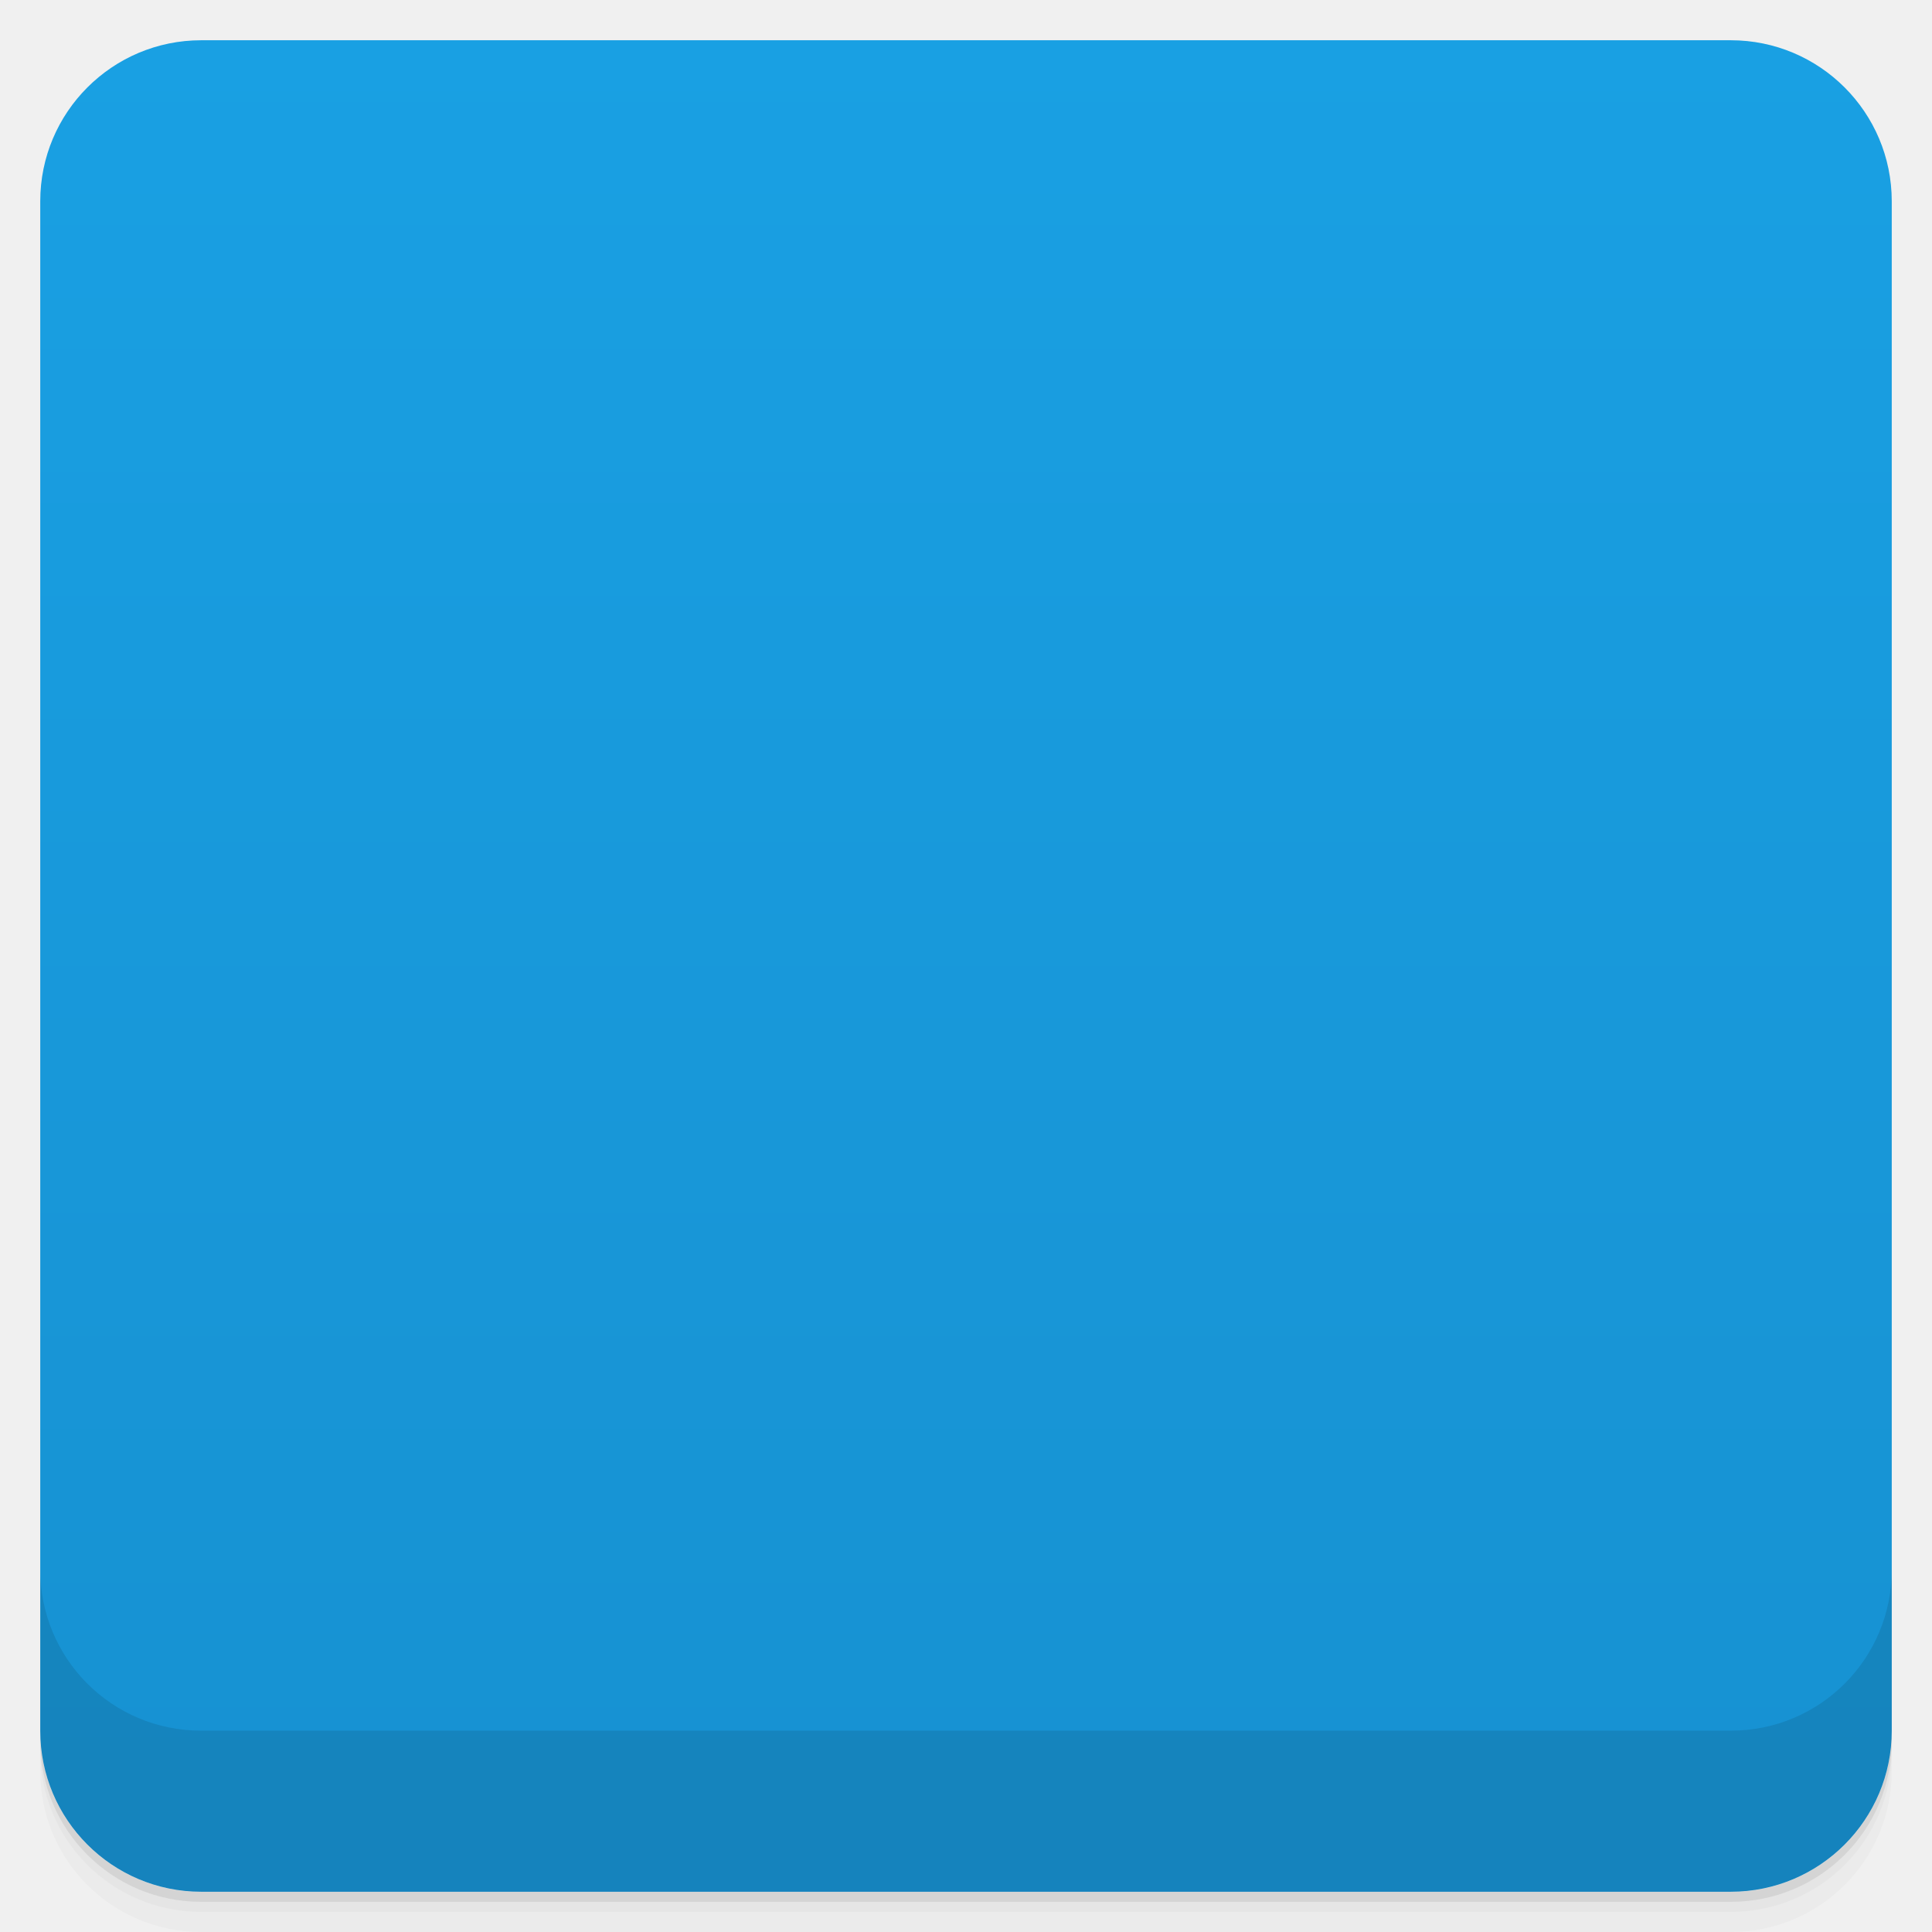
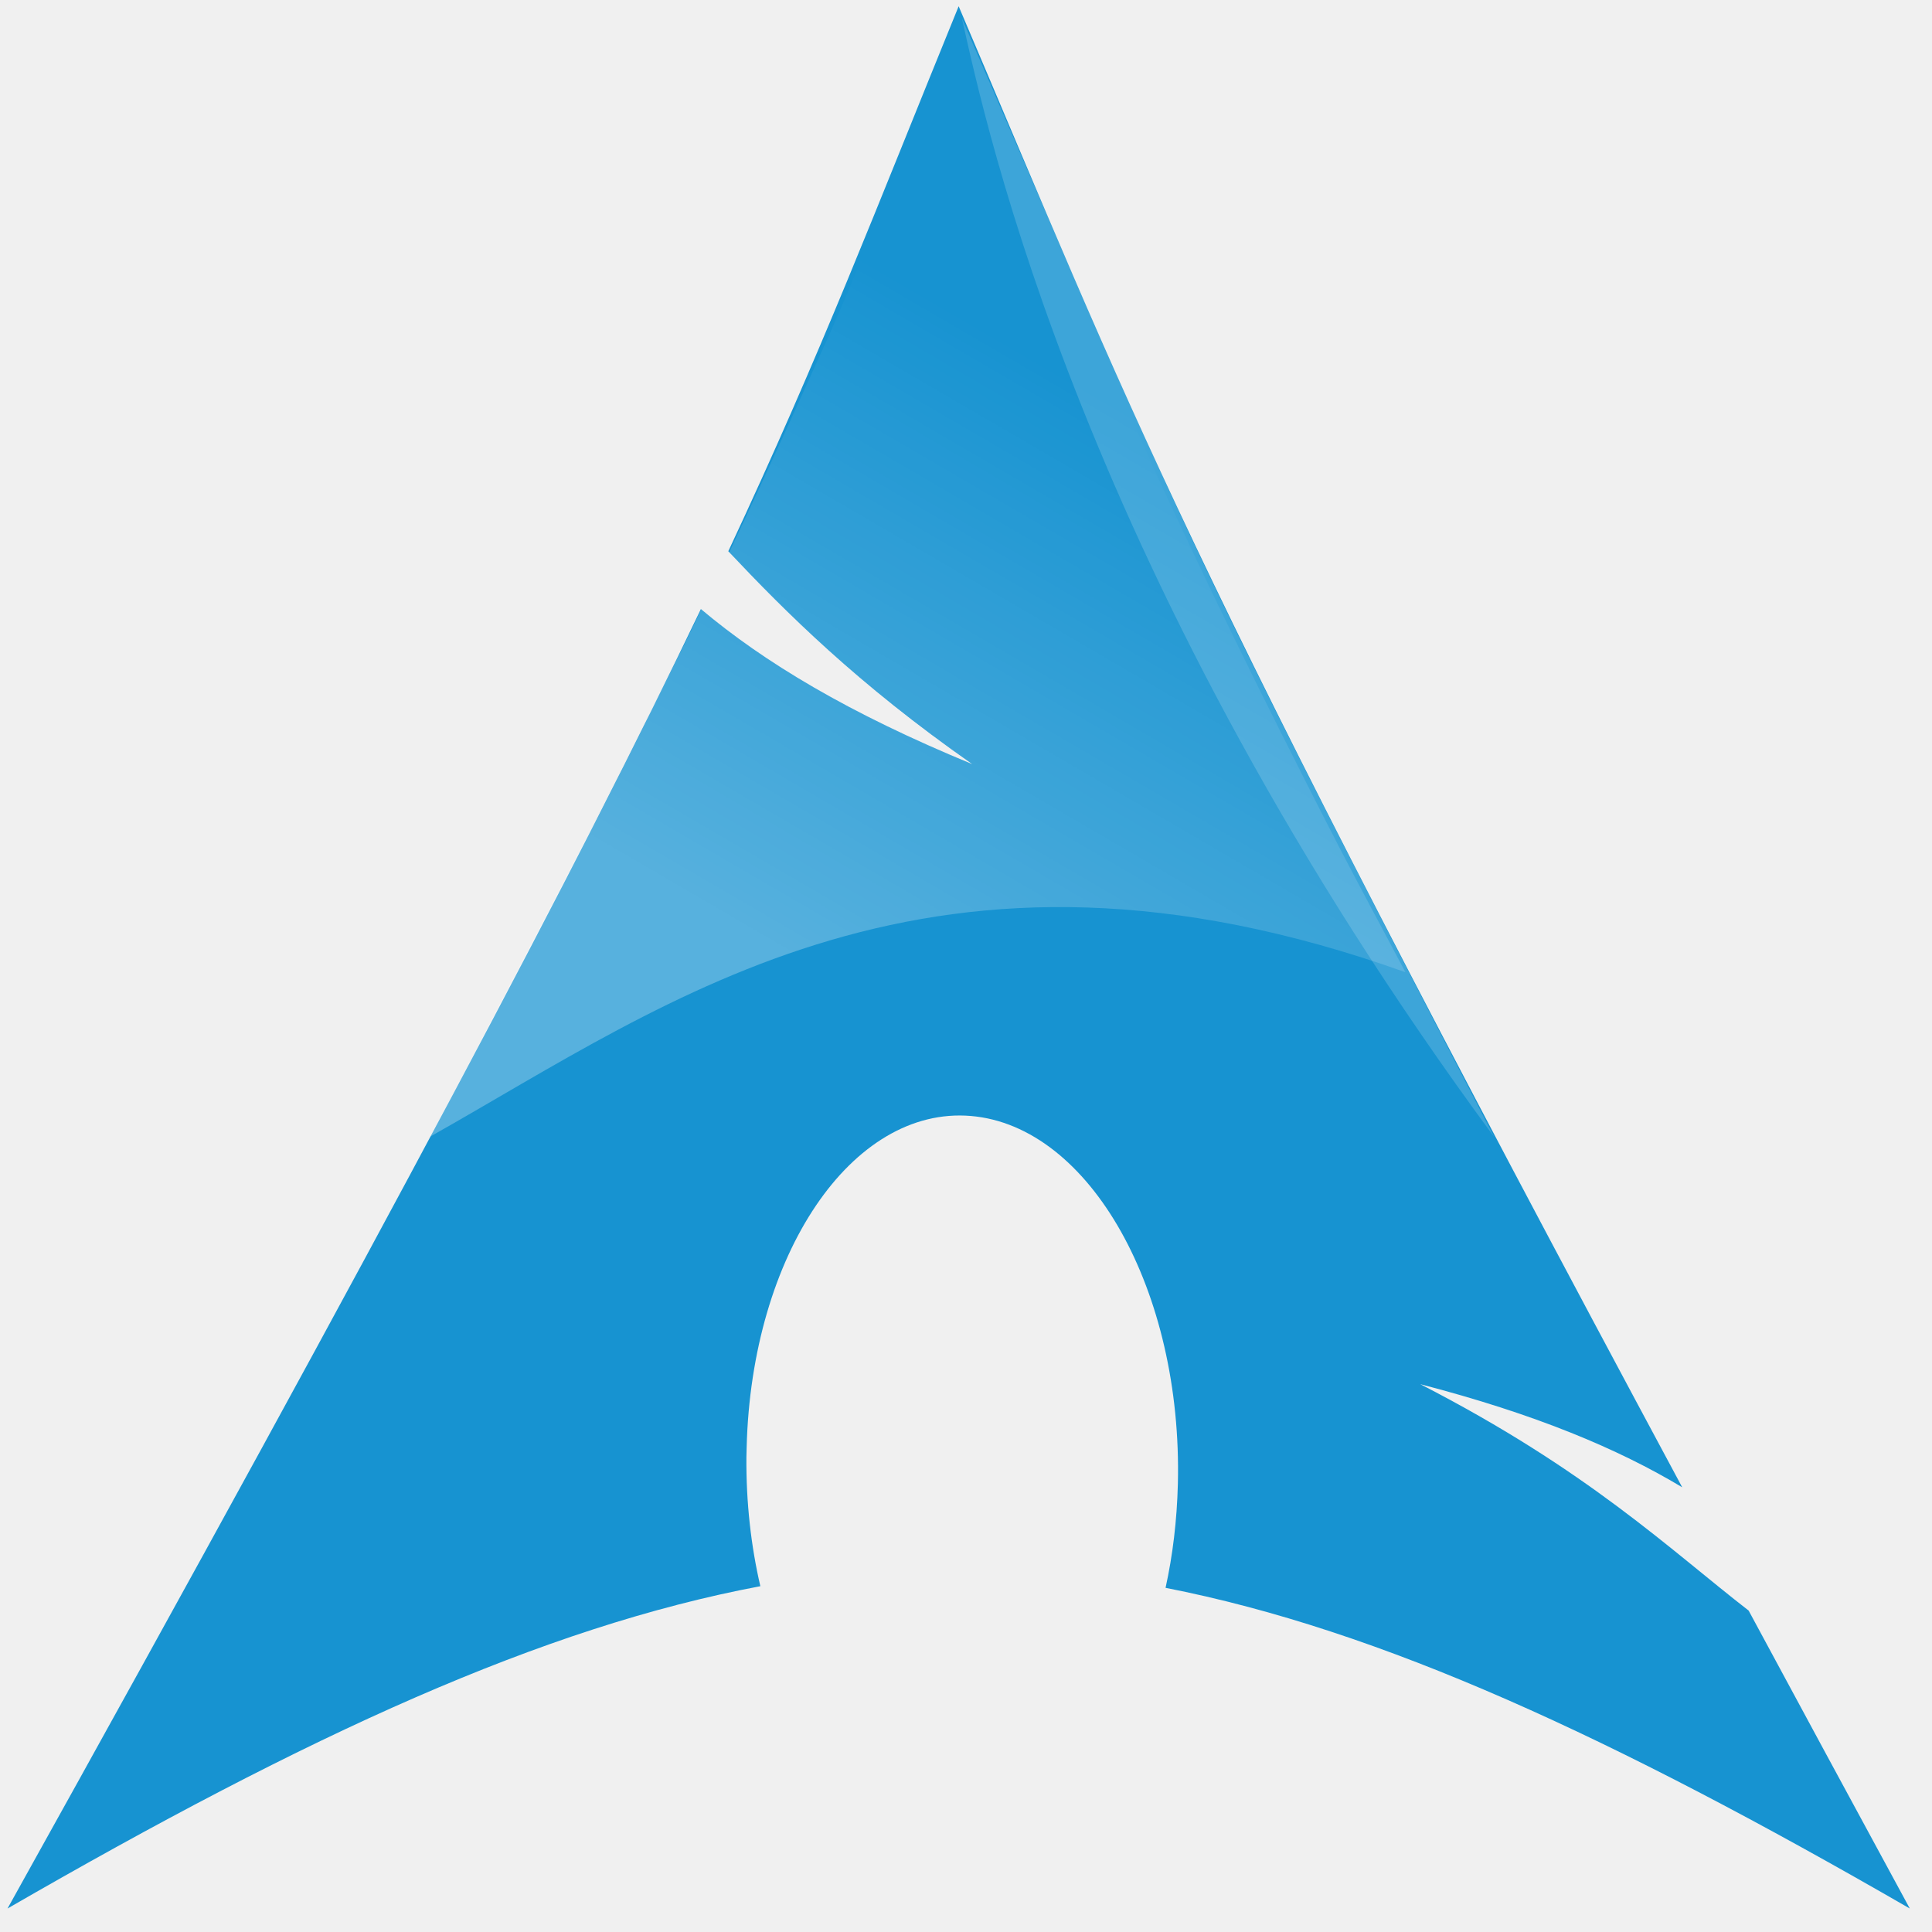
- <svg viewBox="0 0 48 48">
+ <svg xmlns="http://www.w3.org/2000/svg" width="65px" viewBox="0 0 65 65" version="1.1" height="65px">
  <defs>
-     <linearGradient id="linearGradient3764" x1="1" x2="47" gradientUnits="userSpaceOnUse" gradientTransform="translate(-48,0.00221467)">
-       <stop stop-color="#1791d1" stop-opacity="1" />
-       <stop offset="1" stop-color="#19a0e3" stop-opacity="1" />
+     <linearGradient id="lg" y1="26.924%" x2="28.129%" x1="54.638%" y2="79.519%">
+       <stop stop-color="#fff" stop-opacity="0" offset="0" />
+       <stop stop-color="#fff" stop-opacity=".275" offset="1" />
    </linearGradient>
-     <clipPath id="clipPath-976134579">
-       <g transform="translate(0,-1004.362)">
-         <rect rx="4" y="1005.36" x="1" height="46" width="46" fill="#1890d0" />
-       </g>
-     </clipPath>
-     <clipPath id="clipPath-994471671">
-       <g transform="translate(0,-1004.362)">
-         <rect rx="4" y="1005.36" x="1" height="46" width="46" fill="#1890d0" />
-       </g>
-     </clipPath>
  </defs>
-   <g>
-     <path d="m 1 43 l 0 0.25 c 0 2.216 1.784 4 4 4 l 38 0 c 2.216 0 4 -1.784 4 -4 l 0 -0.25 c 0 2.216 -1.784 4 -4 4 l -38 0 c -2.216 0 -4 -1.784 -4 -4 z m 0 0.5 l 0 0.5 c 0 2.216 1.784 4 4 4 l 38 0 c 2.216 0 4 -1.784 4 -4 l 0 -0.5 c 0 2.216 -1.784 4 -4 4 l -38 0 c -2.216 0 -4 -1.784 -4 -4 z" opacity="0.02" />
-     <path d="m 1 43.25 l 0 0.25 c 0 2.216 1.784 4 4 4 l 38 0 c 2.216 0 4 -1.784 4 -4 l 0 -0.25 c 0 2.216 -1.784 4 -4 4 l -38 0 c -2.216 0 -4 -1.784 -4 -4 z" opacity="0.05" />
-     <path d="m 1 43 l 0 0.25 c 0 2.216 1.784 4 4 4 l 38 0 c 2.216 0 4 -1.784 4 -4 l 0 -0.25 c 0 2.216 -1.784 4 -4 4 l -38 0 c -2.216 0 -4 -1.784 -4 -4 z" opacity="0.1" />
-   </g>
-   <g>
-     <rect width="46" height="46" x="-47" y="1" rx="4" transform="matrix(0,-1,1,0,0,0)" fill="url(#linearGradient3764)" fill-opacity="1" />
-   </g>
-   <g>
-     <g clip-path="url(#clipPath-976134579)">
-       <g opacity="0.1">
-         <g>
-           <path d="m 24 10 c -1.07 2.617 -1.715 4.332 -2.902 6.875 c 0.727 0.77 1.621 1.672 3.078 2.688 c -1.566 -0.641 -2.629 -1.289 -3.426 -1.957 c -1.523 3.176 -3.91 7.699 -8.75 16.395 c 3.805 -2.195 6.754 -3.551 9.504 -4.066 c -0.121 -0.508 -0.188 -1.055 -0.184 -1.629 l 0.004 -0.121 c 0.063 -2.438 1.328 -4.313 2.832 -4.184 c 1.5 0.125 2.668 2.207 2.609 4.645 c -0.012 0.457 -0.063 0.898 -0.156 1.309 c 2.719 0.531 5.637 1.898 9.391 4.066 c -0.738 -1.363 -1.402 -2.605 -2.031 -3.773 c -0.992 -0.77 -2.031 -1.77 -4.145 -2.852 c 1.453 0.379 2.492 0.816 3.305 1.301 c -6.414 -11.938 -6.934 -13.52 -9.133 -18.684 m 0.004 0" stroke="none" fill-rule="evenodd" fill-opacity="1" fill="#000" />
-         </g>
-       </g>
-     </g>
-   </g>
-   <g>
-     <g clip-path="url(#clipPath-994471671)">
-       <g transform="translate(0,-1)">
-         <g>
-           <path d="m 24 10 c -1.07 2.617 -1.715 4.332 -2.902 6.875 c 0.727 0.77 1.621 1.672 3.078 2.688 c -1.566 -0.641 -2.629 -1.289 -3.426 -1.957 c -1.523 3.176 -3.91 7.699 -8.75 16.395 c 3.805 -2.195 6.754 -3.551 9.504 -4.066 c -0.121 -0.508 -0.188 -1.055 -0.184 -1.629 l 0.004 -0.121 c 0.063 -2.438 1.328 -4.313 2.832 -4.184 c 1.5 0.125 2.668 2.207 2.609 4.645 c -0.012 0.457 -0.063 0.898 -0.156 1.309 c 2.719 0.531 5.637 1.898 9.391 4.066 c -0.738 -1.363 -1.402 -2.605 -2.031 -3.773 c -0.992 -0.77 -2.031 -1.77 -4.145 -2.852 c 1.453 0.379 2.492 0.816 3.305 1.301 c -6.414 -11.938 -6.934 -13.52 -9.133 -18.684 m 0.004 0" fill="#f9f9f9" stroke="none" fill-rule="evenodd" fill-opacity="1" />
-         </g>
-       </g>
-     </g>
-   </g>
-   <g>
-     <g transform="translate(0,-1004.362)">
-       <path d="m 1 1043.36 0 4 c 0 2.216 1.784 4 4 4 l 38 0 c 2.216 0 4 -1.784 4 -4 l 0 -4 c 0 2.216 -1.784 4 -4 4 l -38 0 c -2.216 0 -4 -1.784 -4 -4 z" opacity="0.1" />
-     </g>
-   </g>
+   <path d="m32.253 0.21c-2.849 6.984-4.579 11.559-7.75 18.336 1.944 2.061 4.334 4.453 8.211 7.164-4.168-1.715-7.009-3.432-9.133-5.219-4.059 8.47-10.423 20.531-23.328 43.719 10.14-5.854 18.002-9.466 25.328-10.844-0.314-1.351-0.481-2.819-0.469-4.344l0.008-0.32c0.161-6.498 3.542-11.495 7.547-11.156 4.004 0.339 7.122 5.884 6.961 12.383-0.031 1.224-0.173 2.4-0.414 3.492 7.247 1.418 15.034 5.013 25.039 10.789-1.973-3.632-3.74-6.905-5.422-10.024-2.649-2.053-5.411-4.724-11.047-7.617 3.874 1.007 6.65 2.171 8.812 3.469-17.098-31.835-18.48-36.068-24.343-49.828v-0z" fill="#1793D1" />
+   <path id="path2522" fill-opacity=".166" fill="#fff" d="m50.266 38.249c-13.872-18.827-17.087-34.002-17.902-37.625 7.4 17.067 7.349 17.277 17.902 37.625z" />
+   <path d="m32.378 0.46c-0.36 0.884-0.7 1.747-1.032 2.562-0.364 0.895-0.718 1.756-1.062 2.594s-0.693 1.631-1.031 2.438c-0.339 0.806-0.654 1.604-1 2.406-0.346 0.802-0.726 1.613-1.094 2.437-0.368 0.825-0.752 1.658-1.156 2.532-0.404 0.873-0.828 1.801-1.282 2.75-0.061 0.128-0.124 0.276-0.187 0.406 1.939 2.054 4.33 4.427 8.187 7.125-4.167-1.715-7-3.432-9.125-5.219-0.11 0.226-0.198 0.425-0.312 0.656-0.42 0.871-0.871 1.733-1.344 2.688-0.113 0.224-0.196 0.427-0.312 0.656-0.501 1.004-1.026 2.043-1.594 3.156-0.113 0.22-0.228 0.402-0.344 0.625-0.343 0.667-1.44 2.77-2.562 4.907-0.655 1.248-1.169 2.27-1.907 3.656-0.209 0.398-0.639 1.195-0.75 1.406 8.125-4.573 16.891-11.216 32.813-5.531-0.797-1.51-1.562-2.919-2.25-4.25-0.688-1.332-1.312-2.571-1.906-3.75s-1.143-2.291-1.657-3.344c-0.513-1.053-0.989-2.047-1.437-3s-0.885-1.87-1.281-2.75c-0.397-0.879-0.766-1.73-1.125-2.562-0.359-0.833-0.695-1.658-1.032-2.469-0.336-0.811-0.672-1.59-1-2.406-0.142-0.355-0.263-0.734-0.406-1.094-0.888-2.085-1.759-4.152-2.812-6.625v0z" fill="url(#lg)" />
</svg>
